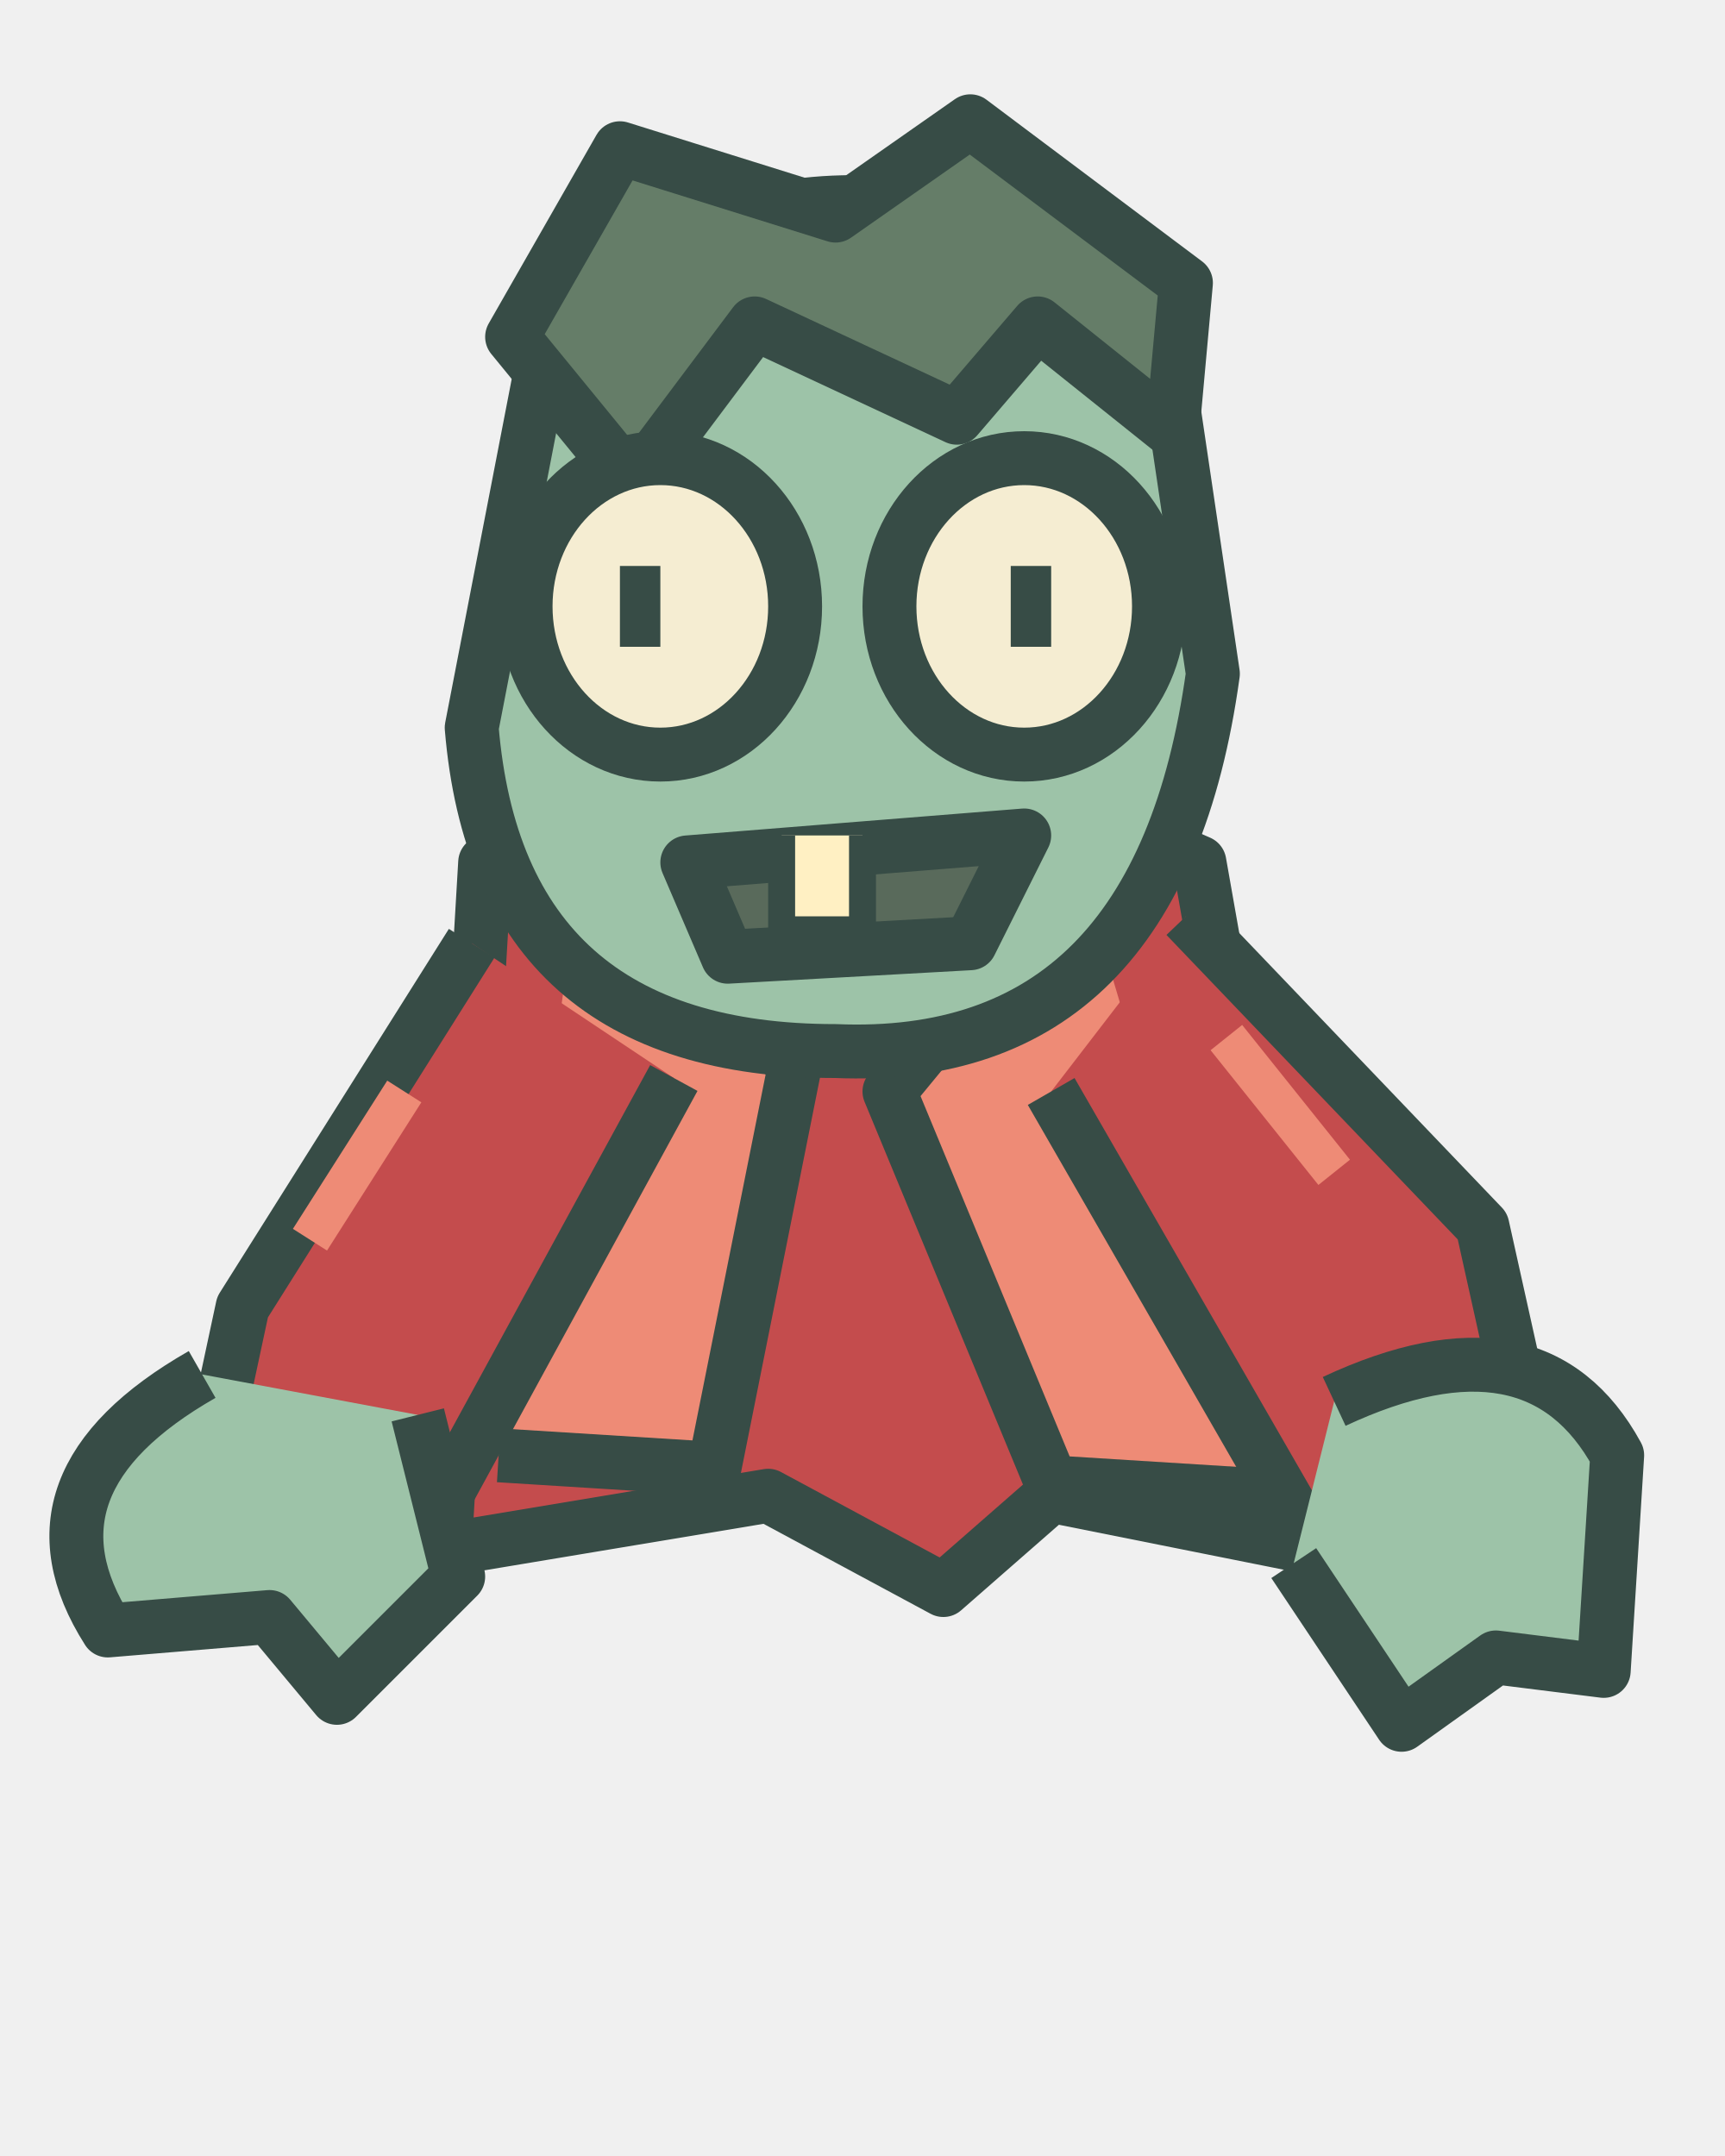
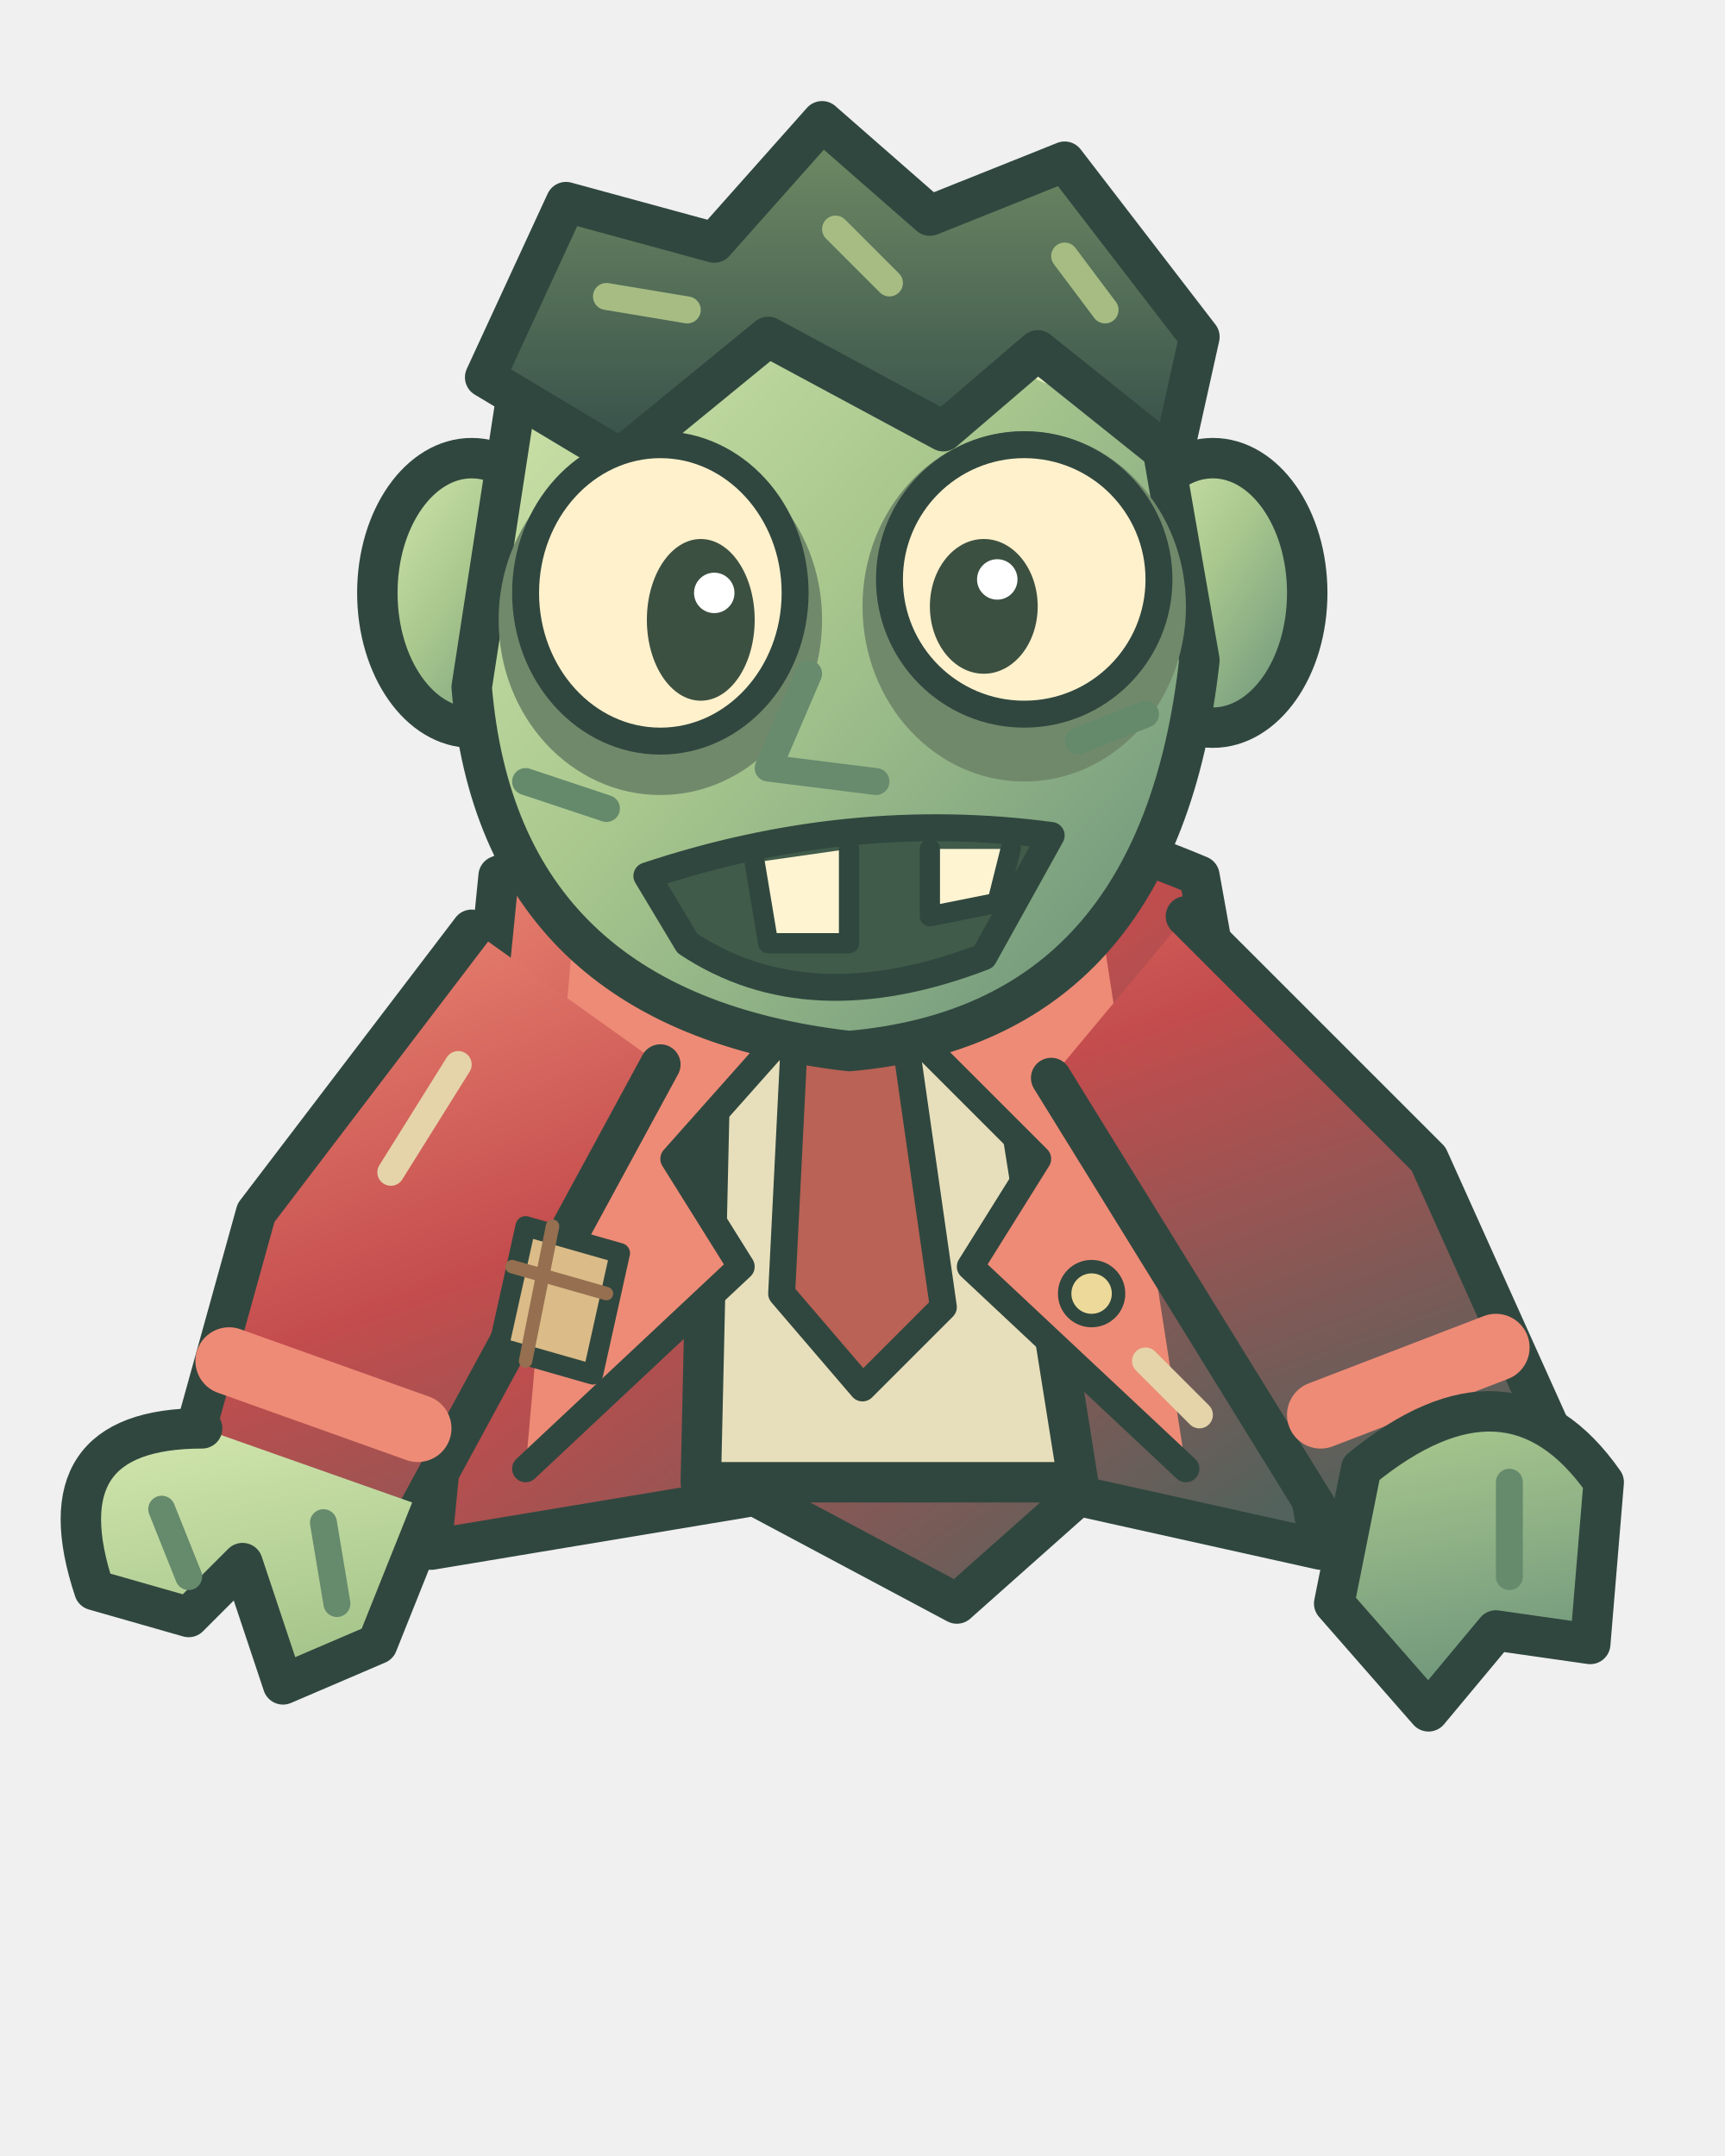
<svg xmlns="http://www.w3.org/2000/svg" width="128" height="160" viewBox="0 0 128 160">
-   <g stroke="#374c46" stroke-width="4" stroke-linejoin="round">
-     <path d="M36 64q26-12 53 0l9 51-20-4-8 7-13-7-24 4z" fill="#c44c4d" />
-     <path d="M43 65l16 14-6 30-16-1M80 64L66 81l12 29 16 1" fill="#ee8b76" />
-     <path d="M35 70L18 97l-3 14 17 2 18-33M88 68l22 23 4 18-17 5-19-33" fill="#c44c4d" />
-     <path d="M15 102q-14 8-7 19l12-1 5 6 9-9-3-12M99 104q15-7 21 4l-1 16-8-1-7 5-8-12" fill="#9dc3a8" />
-     <path d="M41 23q22-16 45 0l4 27q-4 29-28 28-25 0-27-24z" fill="#9dc3a8" />
-     <path d="M38 25l8-14 16 5 10-7 16 12-1 11-10-8-6 7-15-7-9 12z" fill="#657d68" />
-     <ellipse cx="49" cy="45" rx="10" ry="11" fill="#f5edd2" />
-     <ellipse cx="76" cy="45" rx="10" ry="11" fill="#f5edd2" />
-     <path d="M46 45h3M75 45h3" stroke="#374c46" stroke-width="6" />
-     <path d="M51 64l25-2-4 8-18 1z" fill="#596a5b" />
-     <path d="M58 62v7h6v-7" fill="#fff0c3" stroke-width="2" />
-     <path d="M91 77l8 10M30 81l-7 11" stroke="#ee8b76" stroke-width="3" />
+   <defs>
+     <linearGradient id="skin" x1="0" y1="0" x2="1" y2="1">
+       <stop stop-color="#d6e9b0" />
+       <stop offset=".45" stop-color="#a9c88e" />
+       <stop offset="1" stop-color="#658d78" />
+     </linearGradient>
+     <linearGradient id="coat" x1="0" x2=".8" y2="1">
+       <stop stop-color="#ee8b76" />
+       <stop offset=".45" stop-color="#c44c4d" />
+       <stop offset="1" stop-color="#53625c" />
+     </linearGradient>
+     <linearGradient id="hair" x2="0" y2="1">
+       <stop stop-color="#718d65" />
+       <stop offset="1" stop-color="#364f4a" />
+     </linearGradient>
+   </defs>
+   <g stroke="#30473f" stroke-width="3" stroke-linejoin="round" stroke-linecap="round">
+     <path d="M37 65Q63 54 89 65L98 115 80 111 71 119 56 111 32 115Z" fill="url(#coat)" />
+     <path d="M53 66L73 66 80 110 52 110Z" fill="#e7dfbb" />
+     <path d="M59 76L67 76 70 97 64 103 58 96Z" fill="#b96255" stroke-width="2" />
+     <path d="M43 64L58 77 50 86 55 94 39 109M81 64L68 77 77 86 72 94 88 109" fill="#ee8b76" stroke-width="2" />
+     <path d="M35 69L19 90 14 108 30 114 49 79M88 68L106 86 115 106 99 114 78 80" fill="url(#coat)" />
+     <path d="M17 101L31 106M98 105L111 100" stroke="#ee8b76" stroke-width="5" />
+     <path d="M15 106Q3 106 7 118L14 120 18 116 21 125 28 122 32 112M101 109Q112 100 119 110L118 122 111 121 106 127 99 119Z" fill="url(#skin)" />
+     <path d="M12 112L14 117M24 113L25 119M112 110L112 117" fill="none" stroke="#668a6c" stroke-width="2" />
+     <ellipse cx="35" cy="44" rx="7" ry="10" fill="url(#skin)" />
+     <ellipse cx="90" cy="44" rx="7" ry="10" fill="url(#skin)" />
+     <path d="M39 25Q62 11 85 26L89 49Q86 76 63 78 37 75 35 51Z" fill="url(#skin)" />
+     <path d="M39 29Q57 17 78 27" fill="none" stroke="#e4edbd" stroke-width="3" />
+     <path d="M36 28L42 15 53 18 61 9 69 16 79 12 89 25 87 34 77 26 70 32 57 25 46 34Z" fill="url(#hair)" />
+     <path d="M45 22L51 23M62 17L66 21M79 19L82 23" stroke="#a6bc83" stroke-width="2" />
+     <ellipse cx="49" cy="46" rx="12" ry="13" fill="#71896b" stroke="none" />
+     <ellipse cx="76" cy="45" rx="12" ry="13" fill="#71896b" stroke="none" />
+     <ellipse cx="49" cy="44" rx="10" ry="11" fill="#fff1cc" stroke-width="2" />
+     <ellipse cx="76" cy="43" rx="10" ry="10" fill="#fff1cc" stroke-width="2" />
+     <ellipse cx="52" cy="46" rx="4" ry="6" fill="#3c5041" stroke="none" />
+     <ellipse cx="73" cy="45" rx="4" ry="5" fill="#3c5041" stroke="none" />
+     <circle cx="53" cy="44" r="1.5" fill="#fff" stroke="none" />
+     <circle cx="74" cy="43" r="1.5" fill="#fff" stroke="none" />
+     <path d="M60 50L57 57 65 58" fill="none" stroke="#688b6e" stroke-width="2" />
+     <path d="M48 65Q63 60 78 62L73 71Q60 76 51 70Z" fill="#405b4a" stroke-width="2" />
+     <path d="M56 64L57 70 63 70 63 63M69 63L69 68 74 67 75 63" fill="#fff4d2" stroke-width="1.5" />
+     <path d="M39 58L45 60M80 55L85 53" stroke="#658a6b" stroke-width="2" />
+     <path d="M39 91L46 93 44 102 37 100Z" fill="#dbbb87" stroke-width="1.5" />
+     <path d="M38 94L45 96M41 91L39 101" stroke="#956f50" stroke-width="1" />
+     <circle cx="81" cy="96" r="2" fill="#edda9a" stroke-width="1" />
+     <path d="M85 101L89 105M34 79L29 87" stroke="#e5d4aa" stroke-width="2" />
  </g>
</svg>
